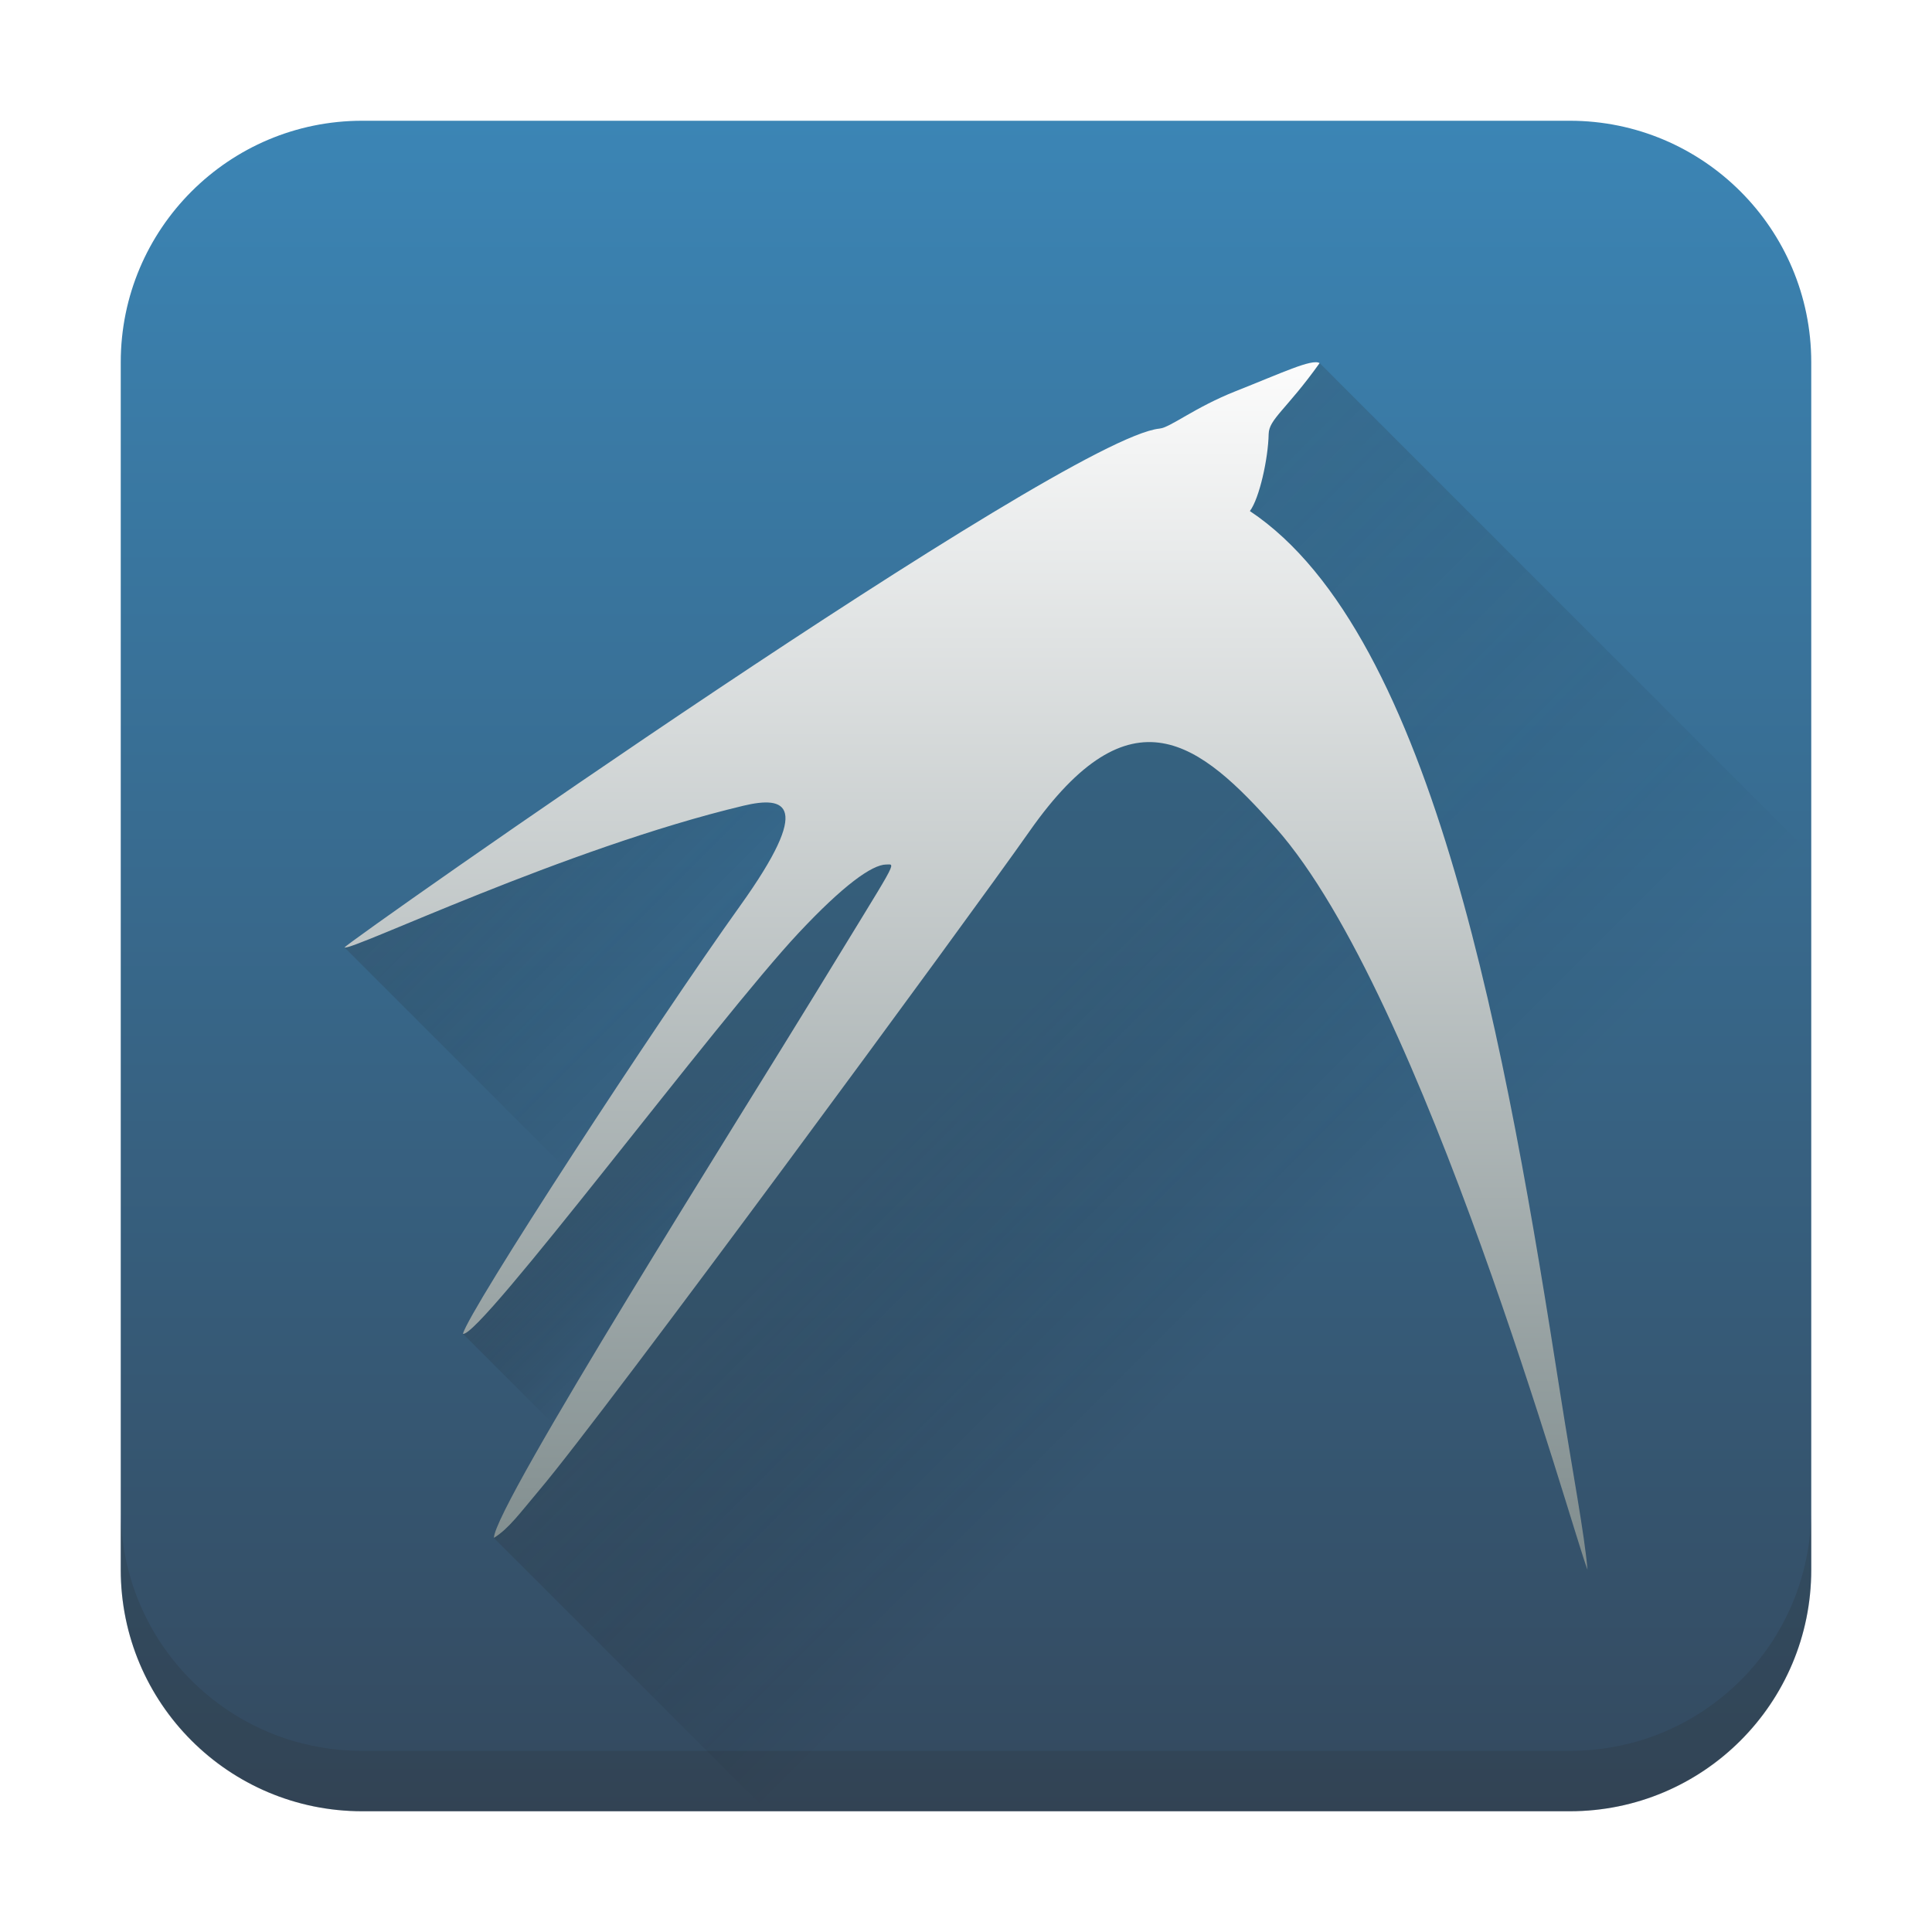
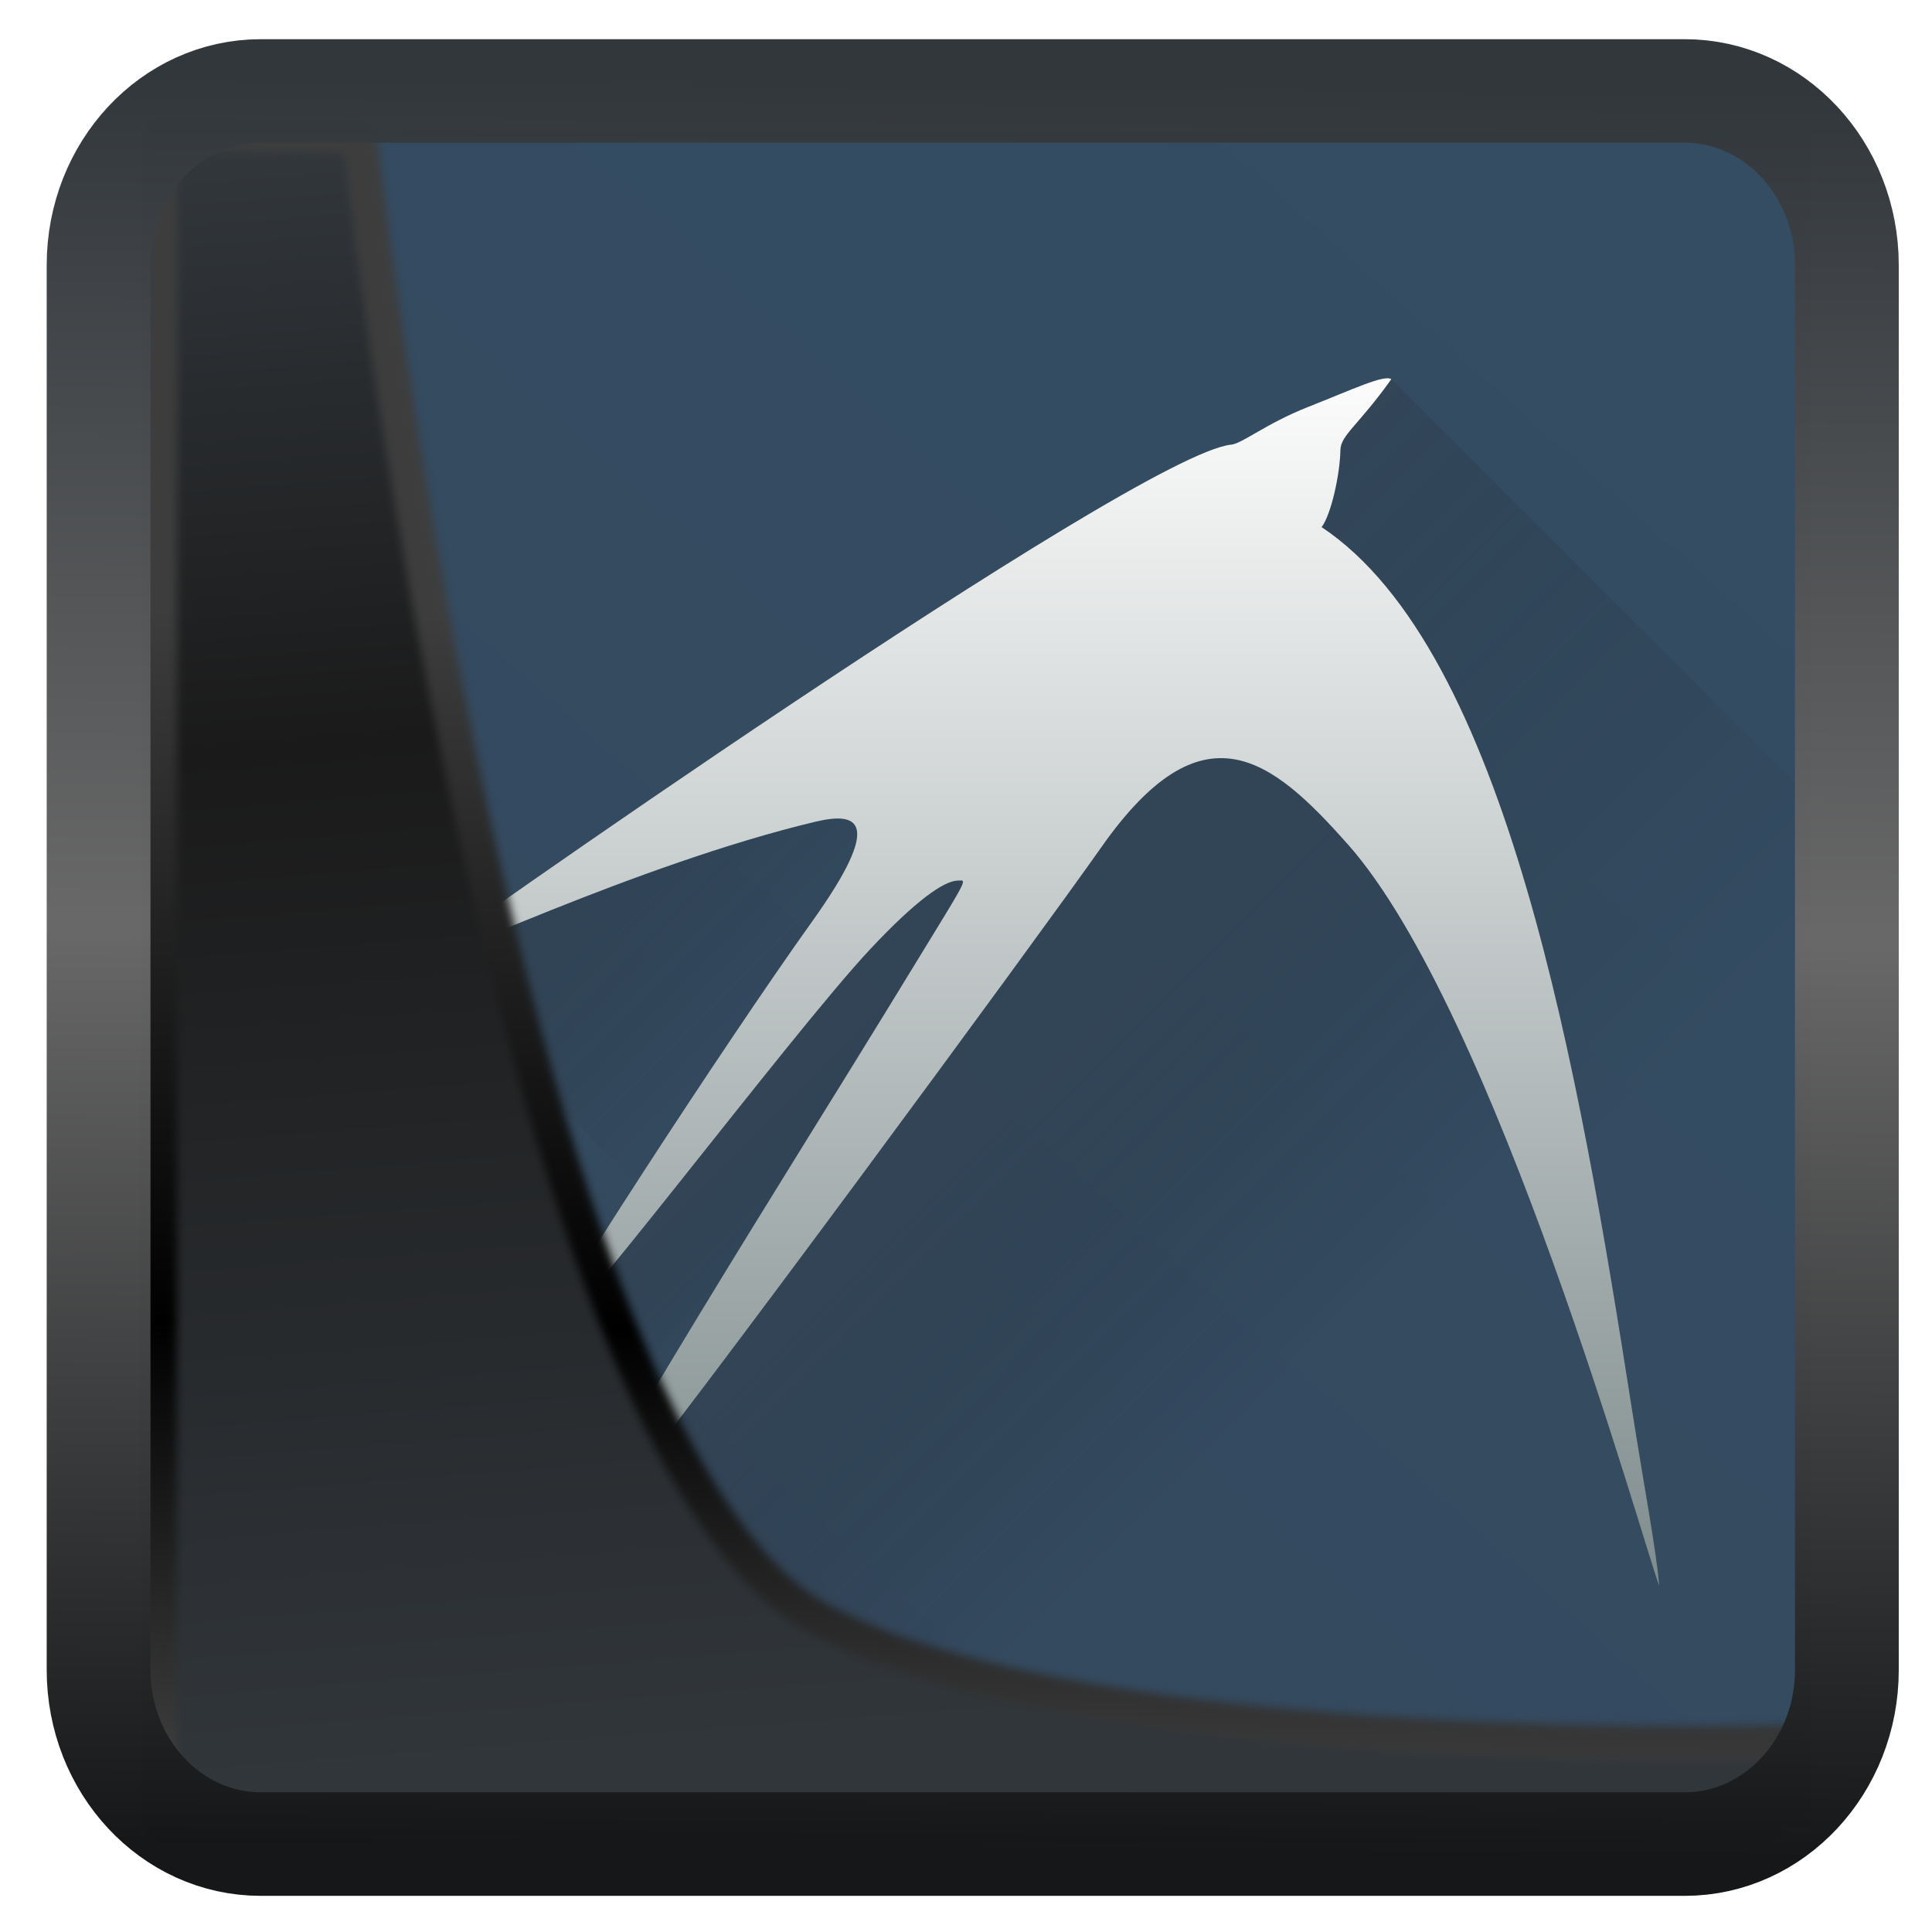
- <svg xmlns="http://www.w3.org/2000/svg" xmlns:xlink="http://www.w3.org/1999/xlink" height="32" width="32">
-   <linearGradient id="a">
-     <stop offset="0" stop-color="#292c2f" />
-     <stop offset="1" stop-opacity="0" />
-   </linearGradient>
-   <linearGradient id="c" gradientUnits="userSpaceOnUse" x1="5.707" x2="9.401" xlink:href="#a" y1="15.693" y2="19.387" />
-   <linearGradient id="d" gradientUnits="userSpaceOnUse" x1="7.668" x2="9.159" xlink:href="#a" y1="22.092" y2="23.583" />
-   <linearGradient id="e" gradientUnits="userSpaceOnUse" x1="8.18" x2="12.709" xlink:href="#a" y1="25.473" y2="30" />
-   <linearGradient id="f" gradientUnits="userSpaceOnUse" x1="21.857" x2="30" xlink:href="#a" y1="6.014" y2="14.156" />
-   <linearGradient id="g" gradientUnits="userSpaceOnUse" x1="6" x2="6" y1="26" y2="6">
-     <stop offset="0" stop-color="#7f8c8d" />
-     <stop offset="1" stop-color="#fcfcfc" />
-   </linearGradient>
-   <linearGradient id="b" gradientUnits="userSpaceOnUse" x1="2" x2="2" y1="30" y2="2">
-     <stop offset="0" stop-color="#34495e" />
-     <stop offset="1" stop-color="#3b85b5" />
-   </linearGradient>
-   <rect fill="url(#b)" height="28" rx="4" width="28" x="2" y="2" />
-   <path d="M2 25v1c0 2.216 1.784 4 4 4h20c2.216 0 4-1.784 4-4v-1c0 2.216-1.784 4-4 4H6c-2.216 0-4-1.784-4-4z" fill="#292c2f" opacity=".2" />
-   <path d="M5.707 15.693L12 12l2 2-4 5-.6.387z" fill="url(#c)" opacity=".2" />
-   <path d="M7.668 22.092L14 13l2 2-6 8-.769.655z" fill="url(#d)" opacity=".2" />
-   <path d="M18 12L8.18 25.473 12.709 30H26a3.971 3.971 0 0 0 2.963-1.33L26.293 26 25 21l-2-9z" fill="url(#e)" opacity=".2" />
-   <path d="M21.844 6L20 7v5l4 3v3l1 1v2l1.293 5 2.67 2.67A3.972 3.972 0 0 0 30 26V14.156z" fill="url(#f)" opacity=".2" />
-   <path d="M21.133 13.716c-1.262-1.425-2.399-2.345-4.082.054-1.002 1.428-7.013 9.606-8.116 10.908-.32.379-.508.642-.754.794 0-.518 4.152-7.093 5.314-8.998 1.396-2.289 1.351-2.155 1.184-2.155-.236.001-.717.35-1.448 1.13-1.336 1.424-5.29 6.724-5.563 6.643.095-.385 3.188-5.13 4.593-7.092 1.21-1.692.748-1.82.054-1.655-2.957.705-6.494 2.41-6.609 2.348.043-.088 11.912-8.434 13.498-8.594.184-.018.574-.347 1.268-.622.753-.297 1.26-.54 1.385-.463-.55.771-.839.926-.844 1.175-.008.407-.153 1.065-.311 1.276 3.067 2.043 4.263 9.01 5.14 14.613.209 1.33.402 2.329.452 2.922-.26-.666-2.711-9.519-5.16-12.284z" fill="url(#g)" />
+ <svg xmlns="http://www.w3.org/2000/svg" xmlns:xlink="http://www.w3.org/1999/xlink" width="32" height="32" version="1.1" viewBox="0 0 32 32" id="svg22">
+   <defs id="defs12">
+     <linearGradient id="linearGradient1">
+       <stop style="stop-color:#344d63;stop-opacity:1;" offset="0" id="stop1" />
+       <stop style="stop-color:#34495e;stop-opacity:1;" offset="1" id="stop3" />
+     </linearGradient>
+     <linearGradient id="linearGradient1005-3-3" x1="5.253" x2="9.382" y1="15.383" y2="2.942" gradientTransform="matrix(0.99999,0,0,0.99999,1.632,-0.61743)" gradientUnits="userSpaceOnUse">
+       <stop stop-color="#fa8200" offset="0" id="stop2" />
+       <stop stop-color="#ff9600" offset=".37" id="stop4" />
+       <stop stop-color="#ffb400" offset="1" id="stop6" />
+     </linearGradient>
+     <filter id="filter4014" x="-0.062" y="-0.058" width="1.125" height="1.115" color-interpolation-filters="sRGB">
+       <feGaussianBlur stdDeviation="1.094" id="feGaussianBlur9" />
+     </filter>
+     <linearGradient xlink:href="#linearGradient3487" id="linearGradient3403" gradientUnits="userSpaceOnUse" x1="6.949" y1="4.555" x2="11.215" y2="59.052" />
+     <linearGradient id="linearGradient3487">
+       <stop style="stop-color:#32373c;stop-opacity:1" offset="0" id="stop3481" />
+       <stop id="stop3483" offset="0.368" style="stop-color:#1a1a1a;stop-opacity:1" />
+       <stop style="stop-color:#31363b;stop-opacity:1" offset="1" id="stop3485" />
+     </linearGradient>
+     <linearGradient xlink:href="#linearGradient20604" id="linearGradient20558" gradientUnits="userSpaceOnUse" x1="25.802" y1="20.374" x2="25.111" y2="58.913" />
+     <linearGradient id="linearGradient20604">
+       <stop id="stop20598" offset="0" style="stop-color:#3d3d3d;stop-opacity:1" />
+       <stop style="stop-color:#000000;stop-opacity:1" offset="0.618" id="stop20600" />
+       <stop id="stop20602" offset="1" style="stop-color:#3d3d3d;stop-opacity:1" />
+     </linearGradient>
+     <filter style="color-interpolation-filters:sRGB" id="filter20720" x="-0.017" y="-0.016" width="1.034" height="1.033">
+       <feGaussianBlur stdDeviation="0.147" id="feGaussianBlur20722" />
+     </filter>
+     <linearGradient gradientTransform="translate(0.360678,-0.1301695)" xlink:href="#linearGradient4555" id="linearGradient4557" x1="43.5" y1="64.012" x2="44.142" y2="0.306" gradientUnits="userSpaceOnUse" />
+     <linearGradient id="linearGradient4555">
+       <stop style="stop-color:#141618;stop-opacity:1" offset="0" id="stop4551" />
+       <stop id="stop4559" offset="0.518" style="stop-color:#686868;stop-opacity:1" />
+       <stop style="stop-color:#31363b;stop-opacity:1" offset="1" id="stop4553" />
+     </linearGradient>
+     <filter style="color-interpolation-filters:sRGB" id="filter4601" x="-0.03" width="1.06" y="-0.03" height="1.06">
+       <feGaussianBlur stdDeviation="0.015" id="feGaussianBlur4603" />
+     </filter>
+     <linearGradient xlink:href="#linearGradient1" id="linearGradient3" x1="27.632" y1="4.202" x2="8.549" y2="25.485" gradientUnits="userSpaceOnUse" />
+     <linearGradient id="c" gradientUnits="userSpaceOnUse" x1="5.707" x2="9.401" xlink:href="#a" y1="15.693" y2="19.387" />
+     <linearGradient id="a">
+       <stop offset="0" stop-color="#292c2f" id="stop1-3" />
+       <stop offset="1" stop-opacity="0" id="stop2-6" />
+     </linearGradient>
+     <linearGradient id="d" gradientUnits="userSpaceOnUse" x1="7.668" x2="9.159" xlink:href="#a" y1="22.092" y2="23.583" />
+     <linearGradient id="e" gradientUnits="userSpaceOnUse" x1="8.18" x2="12.709" xlink:href="#a" y1="25.473" y2="30" />
+     <linearGradient id="f" gradientUnits="userSpaceOnUse" x1="21.857" x2="30" xlink:href="#a" y1="6.014" y2="14.156" />
+     <linearGradient id="g" gradientUnits="userSpaceOnUse" x1="6" x2="6" y1="26" y2="6">
+       <stop offset="0" stop-color="#7f8c8d" id="stop9" />
+       <stop offset="1" stop-color="#fcfcfc" id="stop10" />
+     </linearGradient>
+   </defs>
+   <rect style="display:inline;fill:url(#linearGradient3);fill-opacity:1;fill-rule:evenodd;stroke:none;stroke-width:0.61;stroke-linejoin:round;stroke-miterlimit:7.8" id="rect1192" width="27.653" height="28.066" x="2.338" y="2.2" ry="0" />
+   <g id="g11" transform="translate(1.188322,0.2658882)">
+     <path d="M 5.707,15.693 12,12 l 2,2 -4,5 -0.6,0.387 z" fill="url(#c)" opacity="0.2" id="path7" style="fill:url(#c)" />
+     <path d="M 7.668,22.092 14,13 l 2,2 -6,8 -0.769,0.655 z" fill="url(#d)" opacity="0.2" id="path8" style="fill:url(#d)" />
+     <path d="M 18,12 8.18,25.473 12.709,30 H 26 a 3.971,3.971 0 0 0 2.963,-1.33 L 26.293,26 25,21 23,12 Z" fill="url(#e)" opacity="0.2" id="path9" style="fill:url(#e)" />
+     <path d="M 21.844,6 20,7 v 5 l 4,3 v 3 l 1,1 v 2 l 1.293,5 2.67,2.67 A 3.972,3.972 0 0 0 30,26 V 14.156 Z" fill="url(#f)" opacity="0.2" id="path10" style="fill:url(#f)" />
+     <path d="m 21.133,13.716 c -1.262,-1.425 -2.399,-2.345 -4.082,0.054 -1.002,1.428 -7.013,9.606 -8.116,10.908 -0.32,0.379 -0.508,0.642 -0.754,0.794 0,-0.518 4.152,-7.093 5.314,-8.998 1.396,-2.289 1.351,-2.155 1.184,-2.155 -0.236,10e-4 -0.717,0.35 -1.448,1.13 -1.336,1.424 -5.29,6.724 -5.563,6.643 0.095,-0.385 3.188,-5.13 4.593,-7.092 1.21,-1.692 0.748,-1.82 0.054,-1.655 -2.957,0.705 -6.494,2.41 -6.609,2.348 0.043,-0.088 11.912,-8.434 13.498,-8.594 0.184,-0.018 0.574,-0.347 1.268,-0.622 0.753,-0.297 1.26,-0.54 1.385,-0.463 -0.55,0.771 -0.839,0.926 -0.844,1.175 -0.008,0.407 -0.153,1.065 -0.311,1.276 3.067,2.043 4.263,9.01 5.14,14.613 0.209,1.33 0.402,2.329 0.452,2.922 -0.26,-0.666 -2.711,-9.519 -5.16,-12.284 z" fill="url(#g)" id="path11" style="fill:url(#g)" />
+   </g>
+   <path style="display:inline;mix-blend-mode:normal;fill:url(#linearGradient3403);fill-opacity:1;stroke:url(#linearGradient20558);stroke-width:1.162;stroke-linecap:butt;stroke-linejoin:round;stroke-miterlimit:4;stroke-dasharray:none;stroke-opacity:1;filter:url(#filter20720)" d="M 4.704,3.981 4.691,60.802 H 58.595 l 1.022,-2.866 c 0,0 -23.875,0.766 -32.844,-4.14 C 16.258,48.042 11.401,4.098 11.401,4.098 Z" id="path1686" transform="matrix(0.4940497,0,0,0.4940497,0.3251924,0.2333004)" />
+   <rect style="display:inline;fill:none;fill-opacity:1;stroke:url(#linearGradient4557);stroke-width:3.714;stroke-linejoin:round;stroke-miterlimit:7.8;stroke-dasharray:none;stroke-opacity:0.995;filter:url(#filter4601)" id="rect4539" width="62.567" height="62.867" x="1.032" y="0.596" ry="6.245" rx="5.803" transform="matrix(0.4628172,0,0,0.4618739,1.155276,1.231624)" />
</svg>
